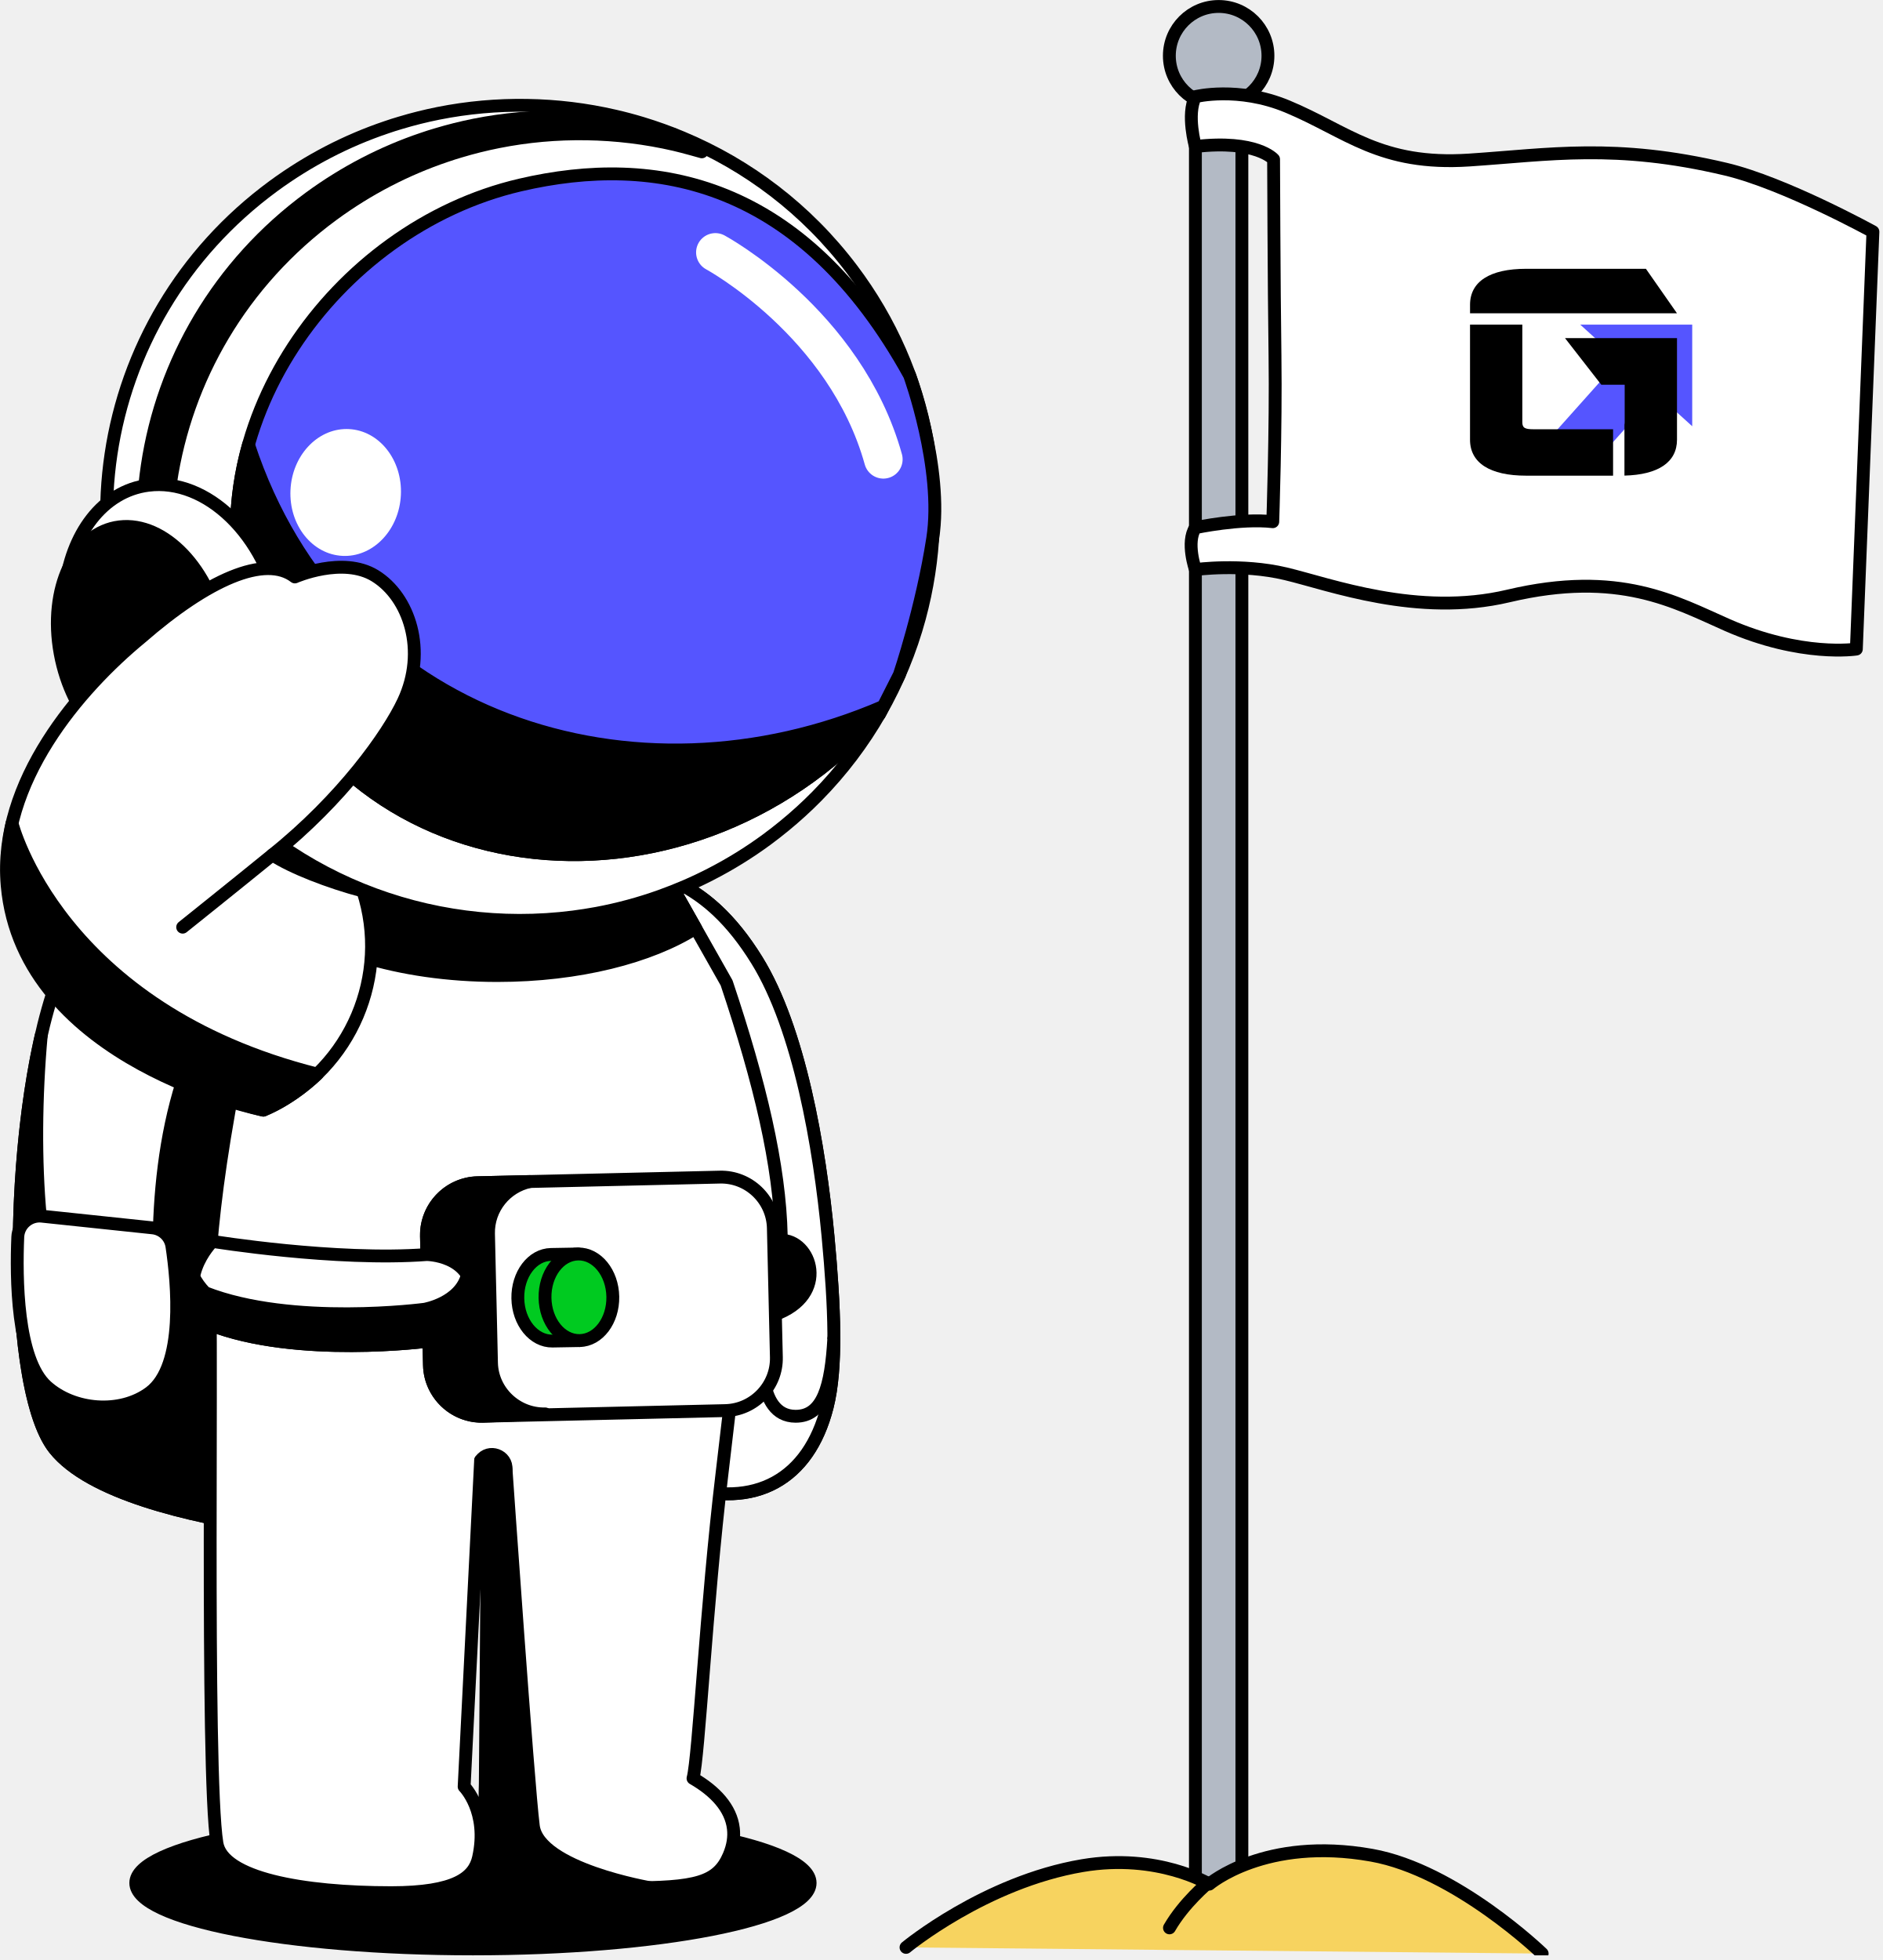
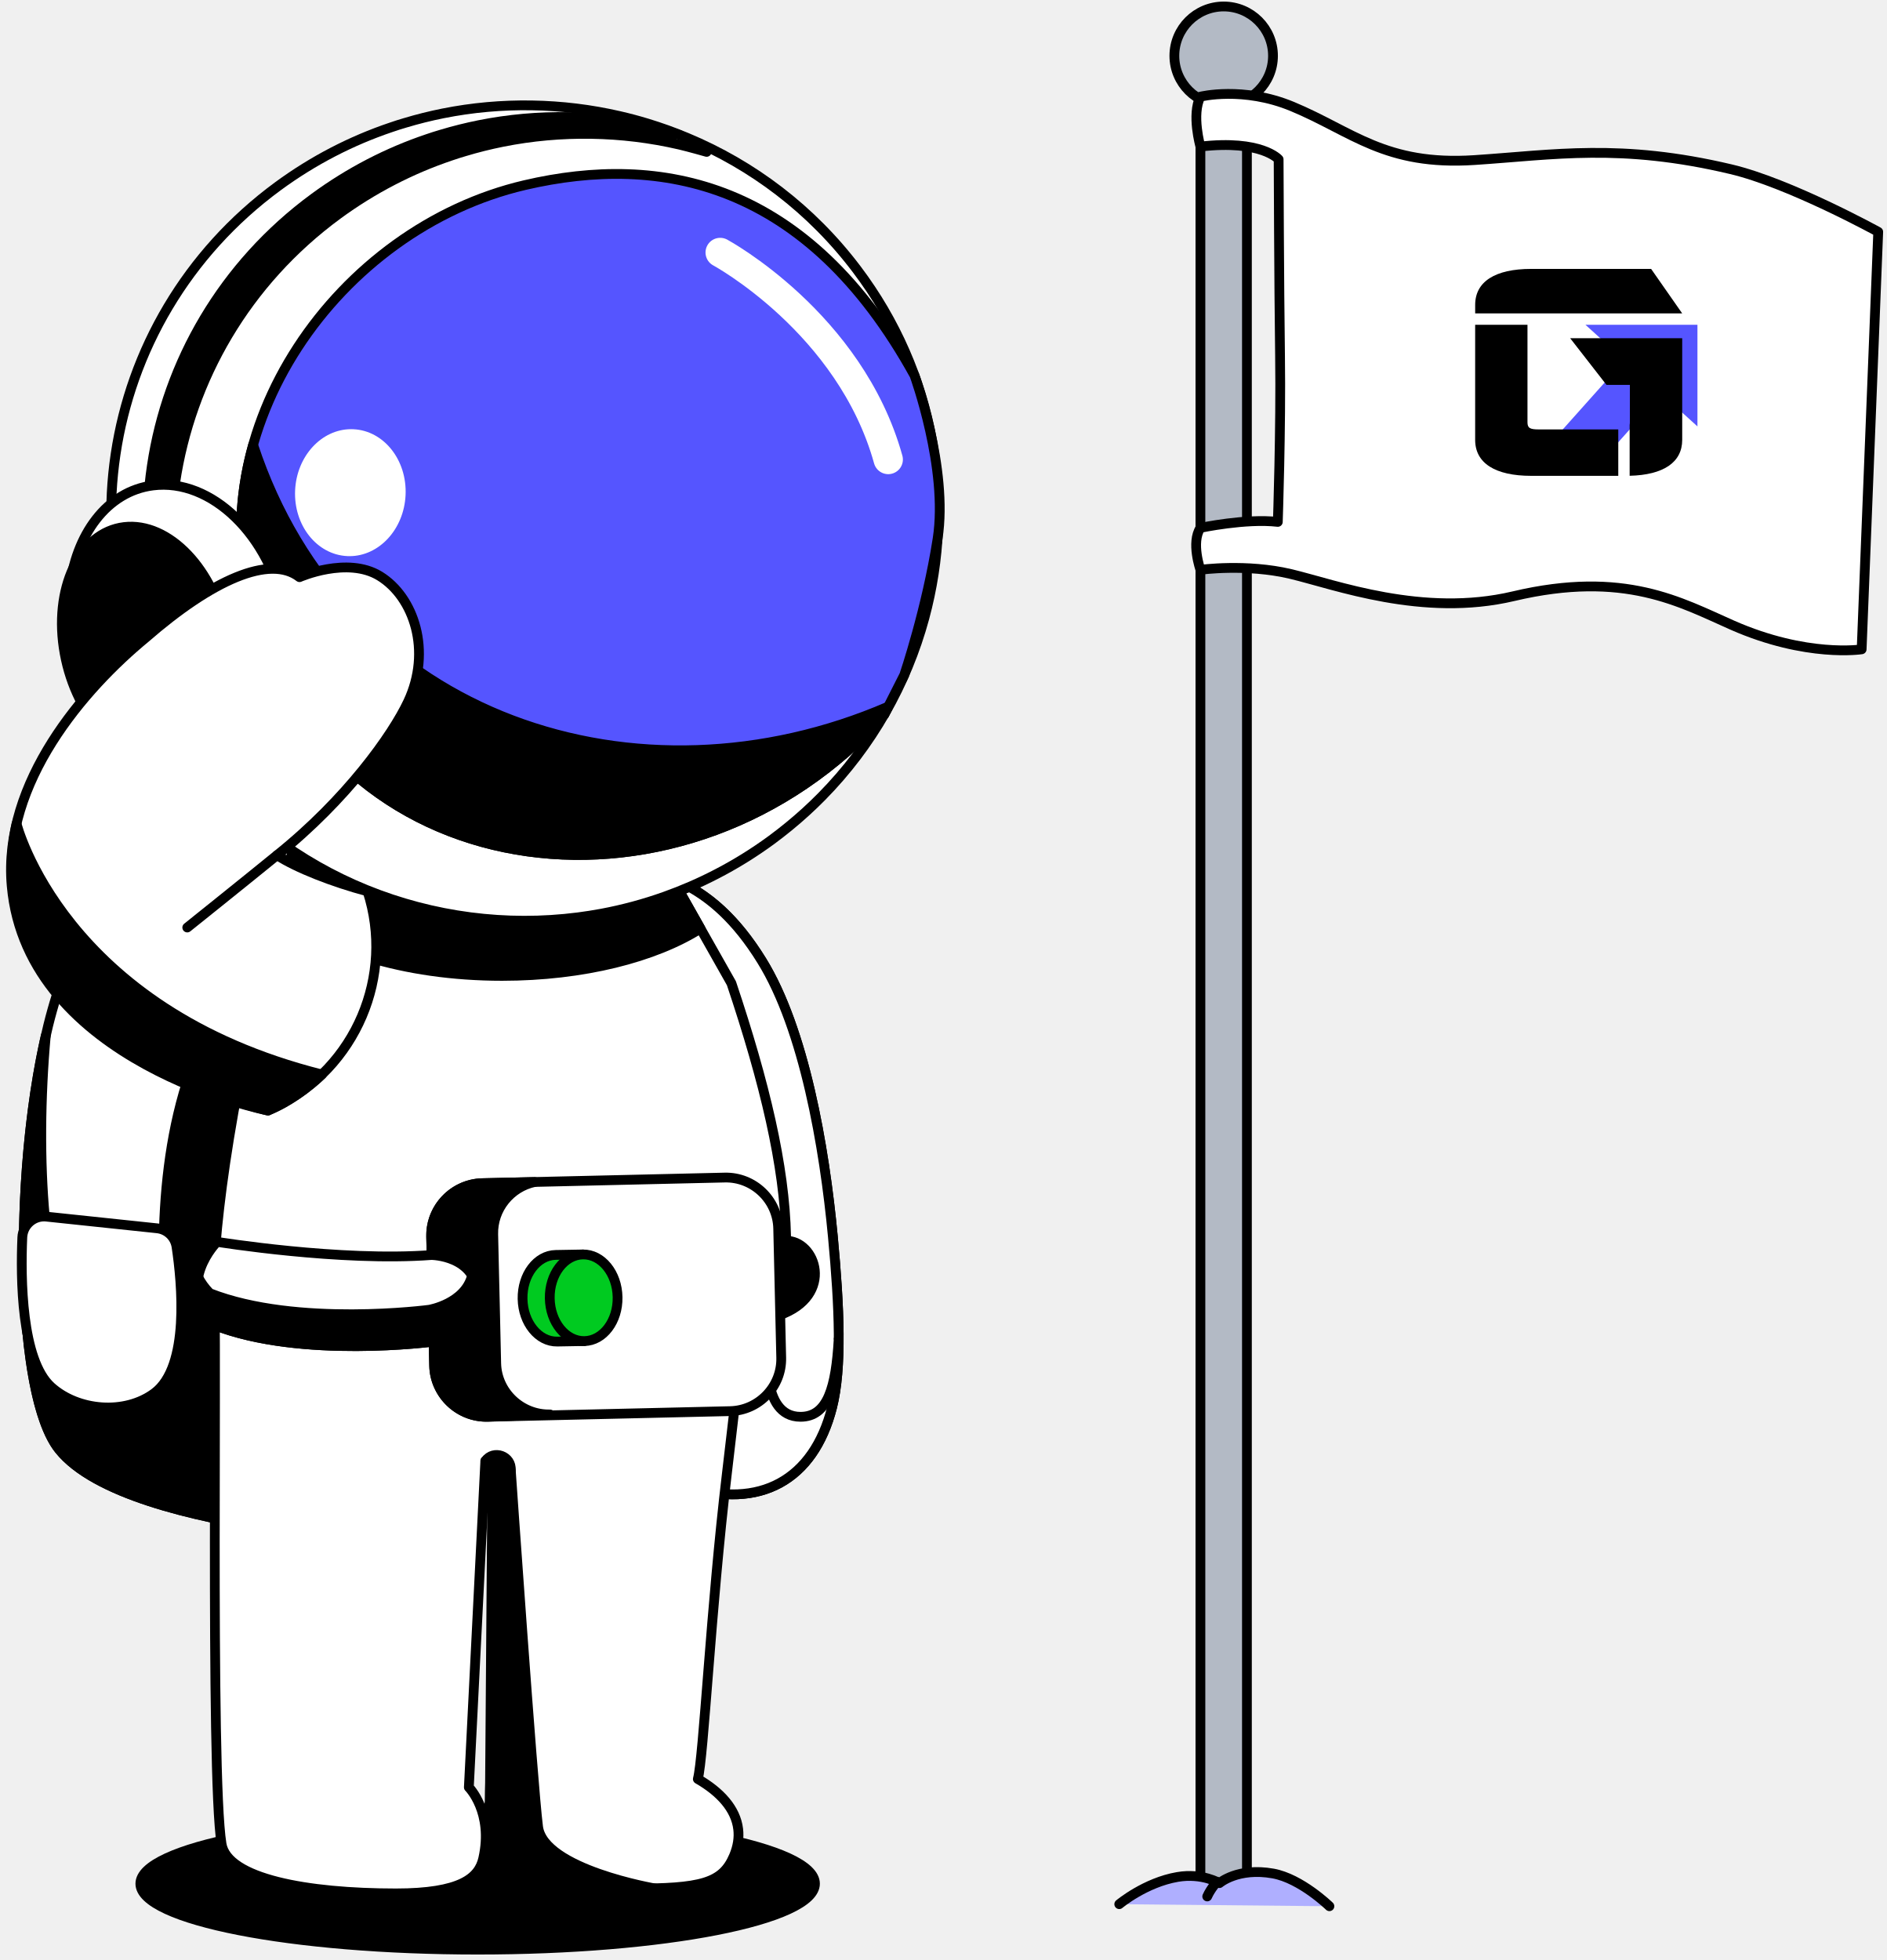
- <svg xmlns="http://www.w3.org/2000/svg" width="293" height="305" viewBox="0 0 293 305" fill="none">
-   <g clip-path="url(#clip0_839_10001)">
-     <path d="M73.602 303.273C44.622 303.273 21.131 298.679 21.131 293.014C21.131 287.348 44.624 282.755 73.602 282.755C102.58 282.755 126.076 287.348 126.076 293.014C126.076 298.679 102.582 303.273 73.602 303.273Z" fill="black" stroke="black" stroke-width="2" stroke-linecap="round" stroke-linejoin="round" />
-     <path d="M89.444 133.907C100.221 134.85 109.452 135.921 117.803 149.442C124.381 160.09 127.542 178.386 128.858 192.368C129.887 203.312 130.292 212.811 128.729 218.948C125.848 230.261 117.453 234.863 106.144 231.25C94.837 227.638 88.69 159.723 88.69 159.723L89.444 133.909" fill="white" />
-     <path d="M89.444 133.907C100.221 134.85 109.452 135.921 117.803 149.442C124.381 160.09 127.542 178.386 128.858 192.368C129.887 203.312 130.292 212.811 128.729 218.948C125.848 230.261 117.453 234.863 106.144 231.25C94.837 227.638 88.69 159.723 88.69 159.723L89.444 133.909" stroke="black" stroke-width="2" stroke-linecap="round" stroke-linejoin="round" />
-     <path d="M128.731 218.946C125.846 230.261 117.453 234.858 106.146 231.246C94.835 227.636 88.69 159.721 88.69 159.721L88.948 150.967L89.444 133.911C97.678 134.63 105.016 135.426 111.741 141.796C113.818 143.765 115.837 146.259 117.803 149.444C124.381 160.09 127.544 178.388 128.86 192.366C129.887 203.312 130.292 212.809 128.731 218.948" fill="white" />
-     <path d="M128.731 218.946C125.846 230.261 117.453 234.858 106.146 231.246C94.835 227.636 88.69 159.721 88.69 159.721L88.948 150.967L89.444 133.911C97.678 134.63 105.016 135.426 111.741 141.796C113.818 143.765 115.837 146.259 117.803 149.444C124.381 160.09 127.544 178.388 128.86 192.366C129.887 203.312 130.292 212.809 128.731 218.948" stroke="black" stroke-width="2" stroke-linecap="round" stroke-linejoin="round" />
-     <path d="M129.762 208.3C129.333 215.743 128.082 220.389 123.825 220.389C117.448 220.389 118.794 209.386 118.794 209.386" fill="white" />
-     <path d="M129.762 208.3C129.333 215.743 128.082 220.389 123.825 220.389C117.448 220.389 118.794 209.386 118.794 209.386" stroke="black" stroke-width="2" stroke-linecap="round" stroke-linejoin="round" />
-     <path d="M59.245 136.456L59.402 146.485L59.483 151.592L60.871 239.694C60.871 239.694 54.859 239.446 46.822 238.469C45.251 238.278 43.601 238.06 41.904 237.808C29.26 235.949 13.984 232.332 8.492 225.47C0.284 215.205 1.511 167.422 10.398 148.949C14.468 140.481 32.886 137.729 45.904 136.85C47.358 136.75 48.748 136.675 50.04 136.619C55.487 136.377 59.245 136.456 59.245 136.456Z" fill="white" stroke="black" stroke-width="2" stroke-linecap="round" stroke-linejoin="round" />
-     <path d="M59.402 146.485L59.483 151.592L60.585 221.545L60.871 239.694C60.871 239.694 60.746 239.688 60.506 239.676C60.44 239.67 60.357 239.668 60.273 239.664C60.206 239.66 60.127 239.656 60.053 239.652C59.995 239.652 59.936 239.646 59.878 239.644C59.855 239.64 59.827 239.644 59.805 239.64C59.698 239.633 59.577 239.627 59.45 239.617C59.424 239.617 59.398 239.617 59.366 239.613C59.263 239.607 59.154 239.601 59.038 239.593C58.88 239.585 58.717 239.573 58.546 239.561C58.425 239.551 58.294 239.545 58.163 239.537C58.028 239.527 57.893 239.519 57.754 239.509C57.579 239.498 57.394 239.482 57.204 239.472C56.821 239.442 56.416 239.414 55.989 239.38C55.61 239.355 55.216 239.321 54.8 239.285C54.323 239.245 53.823 239.204 53.304 239.154C51.388 238.981 49.196 238.757 46.824 238.467C46.363 238.413 45.893 238.35 45.42 238.292C45.092 238.251 44.751 238.205 44.413 238.159C43.595 238.05 42.752 237.933 41.906 237.806C29.258 235.947 13.986 232.33 8.5 225.466C1.739 217.016 1.372 183.124 6.421 161.101C4.678 180.401 6.137 201.211 11.234 207.579C13.752 210.728 24.711 200.332 24.745 194.125C24.834 178.12 28.101 157.632 43.254 145.902C43.647 145.598 52.22 146.99 59.402 146.481V146.485Z" fill="black" stroke="black" stroke-width="2" stroke-linecap="round" stroke-linejoin="round" />
-     <path d="M6.522 189.251L23.752 191.068C25.289 191.232 26.526 192.408 26.756 193.937C27.596 199.538 28.863 212.576 23.314 216.702C18.709 220.127 11.419 219.488 7.249 215.737C2.585 211.54 2.5 198.789 2.768 192.485C2.851 190.524 4.569 189.044 6.52 189.249L6.522 189.251Z" fill="white" stroke="black" stroke-width="2" stroke-linecap="round" stroke-linejoin="round" />
-     <path d="M97.426 214.345C86.351 219.515 31.927 228.023 33.271 218.944C34.168 212.888 26.179 201.626 45.664 129.239L104.371 137.545L113.079 152.952C123.446 183.862 125.467 204.902 112.853 219.418L97.426 214.345Z" fill="white" stroke="black" stroke-width="2" stroke-linecap="round" stroke-linejoin="round" />
-     <path d="M108.263 144.436C101.22 148.91 90.02 151.804 77.406 151.804C62.023 151.804 48.746 147.504 42.539 141.283C43.325 138.136 44.167 134.868 45.063 131.475C46.367 130.822 47.803 130.216 49.29 129.754L104.369 137.549L108.263 144.438V144.436Z" fill="black" stroke="black" stroke-width="2" stroke-linecap="round" stroke-linejoin="round" />
-     <path d="M121.46 193.011C126.202 192.823 129.269 201.513 120.483 204.61L121.46 193.011Z" fill="black" />
-     <path d="M121.46 193.011C126.202 192.823 129.269 201.513 120.483 204.61" stroke="black" stroke-width="2" stroke-linecap="round" stroke-linejoin="round" />
-     <path d="M143.098 96.129C140.322 106.373 134.94 115.984 127.109 123.92C125.511 125.538 123.819 127.083 122.024 128.55C121.154 129.265 120.251 129.962 119.328 130.647C116.536 132.696 113.633 134.487 110.641 136.024C108.066 137.356 105.423 138.496 102.741 139.453C99.503 140.612 96.201 141.496 92.869 142.121C91.654 142.344 90.435 142.536 89.216 142.693C66.877 145.554 43.685 136.764 29.296 117.698C8.095 89.621 14.037 49.889 42.553 28.956C48.047 24.928 53.983 21.88 60.132 19.807C60.849 19.557 61.574 19.327 62.305 19.114C64.254 18.527 66.22 18.038 68.198 17.641C72.774 16.726 77.416 16.317 82.028 16.394C86.639 16.466 91.235 17.026 95.716 18.062C97.14 18.39 98.554 18.765 99.959 19.192C102.062 19.833 104.133 20.572 106.172 21.429C116.332 25.666 125.517 32.546 132.579 41.902C144.776 58.054 147.988 78.061 143.096 96.129" fill="white" />
-     <path d="M143.098 96.129C140.322 106.373 134.94 115.984 127.109 123.92C125.511 125.538 123.819 127.083 122.024 128.55C121.154 129.265 120.251 129.962 119.328 130.647C116.536 132.696 113.633 134.487 110.641 136.024C108.066 137.356 105.423 138.496 102.741 139.453C99.503 140.612 96.201 141.496 92.869 142.121C91.654 142.344 90.435 142.536 89.216 142.693C66.877 145.554 43.685 136.764 29.296 117.698C8.095 89.621 14.037 49.889 42.553 28.956C48.047 24.928 53.983 21.88 60.132 19.807C60.849 19.557 61.574 19.327 62.305 19.114C64.254 18.527 66.22 18.038 68.198 17.641C72.774 16.726 77.416 16.317 82.028 16.394C86.639 16.466 91.235 17.026 95.716 18.062C97.14 18.39 98.554 18.765 99.959 19.192C102.062 19.833 104.133 20.572 106.172 21.429C116.332 25.666 125.517 32.546 132.579 41.902C144.776 58.054 147.988 78.061 143.096 96.129" stroke="black" stroke-width="2" stroke-linecap="round" stroke-linejoin="round" />
-     <path d="M34.937 119.516C13.736 91.434 19.676 51.702 48.192 30.771C53.686 26.744 59.622 23.695 65.771 21.622C66.488 21.372 67.213 21.143 67.945 20.929C69.893 20.343 71.859 19.853 73.838 19.456C78.413 18.542 83.055 18.133 87.667 18.209C92.278 18.282 96.874 18.842 101.355 19.877C102.779 20.206 103.596 20.573 105 21" fill="black" />
-     <path d="M34.937 119.516C13.736 91.434 19.676 51.702 48.192 30.771C53.686 26.744 59.622 23.695 65.771 21.622C66.488 21.372 67.213 21.143 67.945 20.929C69.893 20.343 71.859 19.853 73.838 19.456C78.413 18.542 83.055 18.133 87.667 18.209C92.278 18.282 96.874 18.842 101.355 19.877C102.779 20.206 103.596 20.573 105 21" stroke="black" stroke-width="2" stroke-linecap="round" stroke-linejoin="round" />
-     <path d="M38.564 122.135C17.363 94.054 23.302 54.321 51.819 33.39C57.313 29.363 63.248 26.314 69.397 24.241C70.114 23.991 70.84 23.762 71.571 23.548C73.519 22.962 75.486 22.472 77.464 22.076C82.04 21.161 86.681 20.752 91.293 20.828C95.905 20.901 100.501 21.461 104.981 22.497C106.406 22.825 109.224 23.627 109.224 23.627" fill="white" />
-     <path d="M38.564 122.135C17.363 94.054 23.302 54.321 51.819 33.39C57.313 29.363 63.248 26.314 69.397 24.241C70.114 23.991 70.84 23.762 71.571 23.548C73.519 22.962 75.486 22.472 77.464 22.076C82.04 21.161 86.681 20.752 91.293 20.828C95.905 20.901 100.501 21.461 104.981 22.497C106.406 22.825 109.224 23.627 109.224 23.627" stroke="black" stroke-width="2" stroke-linecap="round" stroke-linejoin="round" />
-     <path d="M136.838 111.171C106.327 145.125 52.079 138.992 38.84 96.056C29.832 66.844 51.909 35.562 80.944 28.792C102.074 23.866 124.877 28.164 141.555 58.385C141.555 58.385 146.839 72.889 145.155 83.782C143.471 94.676 139.969 104.993 139.969 104.993L136.838 111.171Z" fill="#5555FF" />
-     <path d="M136.838 111.171C106.327 145.125 52.079 138.992 38.84 96.056C29.832 66.844 51.909 35.562 80.944 28.792C102.074 23.866 124.877 28.164 141.555 58.385C141.555 58.385 146.839 72.889 145.155 83.782C143.471 94.676 139.969 104.993 139.969 104.993L136.838 111.171" stroke="black" stroke-width="2" stroke-linecap="round" stroke-linejoin="round" />
-     <path d="M38.84 96.056C52.079 138.99 106.327 145.123 136.836 111.173L137.471 109.92C98.863 126.606 52.877 112.372 38.671 69.206C36.239 77.829 36.062 87.04 38.84 96.056Z" fill="black" />
-     <path d="M38.84 96.056C52.079 138.99 106.327 145.123 136.836 111.173L137.471 109.92C98.863 126.606 52.877 112.372 38.671 69.206C36.239 77.829 36.062 87.04 38.84 96.056" stroke="black" stroke-width="2" stroke-linecap="round" stroke-linejoin="round" />
-     <path d="M10.432 99.942C12.634 112.26 21.858 121.294 31.039 120.122C40.22 118.947 45.877 108.011 43.677 95.693C43.665 95.615 43.647 95.534 43.631 95.457C41.358 83.26 32.185 74.349 23.071 75.516C15.979 76.422 10.988 83.156 10.1 91.849C9.84 94.41 9.935 97.142 10.434 99.942H10.432Z" fill="white" stroke="black" stroke-width="2" stroke-linecap="round" stroke-linejoin="round" />
-     <path d="M9.358 101.665C11.194 111.7 18.306 119.161 25.247 118.329C32.187 117.495 36.328 108.686 34.492 98.651C32.659 88.616 25.545 81.155 18.604 81.987C11.663 82.821 7.525 91.63 9.358 101.665Z" fill="black" stroke="black" stroke-width="2" stroke-linecap="round" stroke-linejoin="round" />
-     <path d="M53.668 86.51C53.553 86.51 53.441 86.506 53.326 86.502C48.581 86.288 44.947 81.697 45.206 76.247C45.46 70.93 49.331 66.76 53.926 66.76C54.039 66.76 54.154 66.764 54.269 66.768C59.013 66.981 62.648 71.573 62.388 77.023C62.134 82.34 58.264 86.51 53.668 86.51Z" fill="white" />
-     <path d="M40.988 172.753C40.988 172.753 3.536 165.339 1.116 137.785C-0.298 121.663 12.362 107.119 21.948 99.217C32.262 90.238 41.268 86.202 45.889 89.78C45.889 89.78 53.326 86.502 58.369 89.603C63.712 92.887 66.492 101.26 62.785 109.148C60.335 114.362 53.227 124.345 42.394 133.026C45.388 134.999 51.19 137.255 56.471 138.652C60.73 151.81 54.65 166.096 42.215 172.152L40.986 172.751L40.988 172.753Z" fill="white" stroke="black" stroke-width="2" stroke-linecap="round" stroke-linejoin="round" />
-     <path d="M28.428 144.279C28.428 144.279 36.801 137.58 42.394 133.026L28.428 144.279Z" fill="white" />
-     <path d="M28.428 144.279C28.428 144.279 36.801 137.58 42.394 133.026" stroke="black" stroke-width="2" stroke-linecap="round" stroke-linejoin="round" />
-     <path d="M193.271 293.771H186.036V15.036H193.271V293.771Z" fill="#B3BAC5" stroke="black" stroke-width="2" stroke-linecap="round" stroke-linejoin="round" />
-     <path d="M197.326 8.679C197.326 12.916 193.891 16.352 189.654 16.352C185.417 16.352 181.982 12.916 181.982 8.679C181.982 4.442 185.417 1.007 189.654 1.007C193.891 1.007 197.326 4.442 197.326 8.679Z" fill="#B3BAC5" stroke="black" stroke-width="2" stroke-linecap="round" stroke-linejoin="round" />
-     <path d="M186.036 15.036C186.036 15.036 192.666 13.38 200.338 16.571C209.677 20.456 214.754 25.817 228.669 24.9C241.058 24.084 251.363 22.251 268.563 26.325C277.734 28.496 291.476 36.064 291.476 36.064L288.896 101.004C288.896 101.004 280.371 102.346 268.811 97.261C260.778 93.727 252.042 88.648 234.73 92.744C220.602 96.084 206.999 90.933 200.095 89.289C193.188 87.645 186.038 88.632 186.038 88.632C186.038 88.632 184.533 84.385 186.038 82.11C186.038 82.11 193.103 80.607 198.076 81.183C198.076 81.183 198.579 66.665 198.422 55.369C198.269 44.397 198.203 24.785 198.203 24.785C198.203 24.785 195.553 21.697 186.036 22.799C186.036 22.799 184.611 17.83 186.036 15.036Z" fill="white" stroke="black" stroke-width="2" stroke-linecap="round" stroke-linejoin="round" />
-     <path d="M141 303.038C141 303.038 153.26 292.88 168.468 290.311C180.197 288.331 188.194 293.194 188.194 293.194C188.194 293.194 196.861 285.736 213.45 288.694C226.588 291.034 240 304 240 304" fill="#F7D35F" />
-     <path d="M141 303.038C141 303.038 153.26 292.88 168.468 290.311C180.197 288.331 188.194 293.194 188.194 293.194C188.194 293.194 196.861 285.736 213.45 288.694C226.588 291.034 240 304 240 304" stroke="black" stroke-width="2" stroke-linecap="round" stroke-linejoin="round" />
-     <path d="M115.254 204.609H95.75L82.08 204.37L80.265 203.767C80.269 203.945 80.273 204.134 80.273 204.337L32.687 203.505C32.806 208.651 32.711 223.677 32.711 239.672C32.707 259.728 32.854 281.308 33.761 286.832C34.651 292.27 47.05 294.525 60.873 294.525C70.955 294.525 73.785 292.135 74.47 289.083C76.088 281.872 72.232 278.024 72.232 278.024L74.795 227.253C74.795 227.253 74.795 227.253 74.799 227.249C76.082 225.448 78.923 226.481 78.752 228.687C76.878 252.775 74.033 285.454 76.396 289.998C77.956 292.997 83.073 293.729 97.382 293.767C108.39 293.797 111.664 292.947 113.465 288.706C114.088 287.231 114.287 285.839 114.132 284.54C113.761 281.35 111.291 278.709 107.852 276.733C108.751 273.374 109.875 250.12 112.353 229.387C112.948 224.412 115.254 204.607 115.254 204.607V204.609Z" fill="white" stroke="black" stroke-width="2" stroke-linecap="round" stroke-linejoin="round" />
-     <path d="M245.927 50.517H263.353V66.329L245.927 50.517Z" fill="#5555FF" />
-     <path d="M254.652 53.082L241.559 67.742L247.353 72.917L260.446 58.257L254.652 53.082Z" fill="#5555FF" />
-     <path d="M237.498 73.013C231.121 73.013 229.784 70.519 229.784 68.426V51.526H235.91V65.682C235.91 67.807 237.77 67.807 238.662 67.807H250.034V73.013H237.5H237.498Z" fill="black" />
-     <path d="M234.901 52.532V65.68C234.901 67.141 235.596 67.894 236.18 68.269C236.928 68.748 237.814 68.815 238.66 68.815H249.024V72.006H237.498C235.125 72.006 233.263 71.617 232.115 70.88C231.198 70.292 230.789 69.534 230.789 68.424V52.532H234.901ZM236.916 50.517H228.774V68.424C228.774 72.032 231.871 74.019 237.496 74.019H251.037V66.798H238.658C237.272 66.798 236.914 66.568 236.914 65.68V50.517H236.916Z" fill="black" />
-     <path d="M229.784 47.745V47.422C229.784 45.329 231.121 42.835 237.498 42.835H255.618L259.047 47.747H229.781L229.784 47.745Z" fill="black" />
-     <path d="M255.095 43.842L257.118 46.74H230.852C230.997 45.988 231.402 45.428 232.117 44.969C233.265 44.231 235.127 43.842 237.5 43.842H255.095ZM256.145 41.828H237.498C231.873 41.828 228.777 43.814 228.777 47.423V48.752H260.982L256.145 41.826V41.828Z" fill="black" />
-     <path d="M253.811 66.176C253.835 66.023 253.847 65.859 253.847 65.68V58.864H249.693L245.615 53.622H259.974V68.424C259.974 71.688 256.827 72.714 253.811 72.949V66.176Z" fill="black" />
-     <path d="M258.967 54.63V68.424C258.967 69.496 258.588 70.231 257.736 70.812C257.037 71.287 256.045 71.628 254.818 71.819V66.25C254.843 66.071 254.855 65.882 254.855 65.68V57.857H250.187L247.676 54.63H258.967ZM260.982 52.615H243.556L249.203 59.872H252.842V65.68C252.842 65.835 252.83 65.968 252.806 66.085V74.009C258.08 73.882 260.984 71.914 260.984 68.426V52.617L260.982 52.615Z" fill="black" />
-     <path d="M188 293C188 293 184.235 296.114 182 300L188 293Z" fill="#F7D35F" />
-     <path d="M188 293C188 293 184.235 296.114 182 300" stroke="black" stroke-width="2" stroke-linecap="round" stroke-linejoin="round" />
-     <path d="M112.885 219.508L75.147 220.385C70.681 220.489 66.937 216.919 66.832 212.447L66.367 192.366C66.276 188.451 69.002 185.097 72.685 184.253C73.207 184.13 73.749 184.063 74.305 184.049L112.039 183.173C116.512 183.068 120.255 186.638 120.354 191.109L120.726 207.015L120.825 211.191C120.93 215.664 117.354 219.401 112.887 219.506" fill="white" />
-     <path d="M112.885 219.508L75.147 220.385C70.681 220.489 66.937 216.919 66.832 212.447L66.367 192.366C66.276 188.451 69.002 185.097 72.685 184.253C73.207 184.13 73.749 184.063 74.305 184.049L112.039 183.173C116.512 183.068 120.255 186.638 120.354 191.109L120.726 207.015L120.825 211.191C120.93 215.664 117.354 219.401 112.887 219.506" stroke="black" stroke-width="2" stroke-linecap="round" stroke-linejoin="round" />
-     <path d="M75.145 220.387C71.871 220.459 68.99 218.567 67.644 215.781C67.151 214.772 66.863 213.645 66.838 212.449L66.627 203.528L66.558 200.582L66.442 195.412L66.371 192.366C66.268 187.893 69.838 184.154 74.305 184.049L82.461 183.864C78.719 184.66 75.935 188.04 76.024 191.991L76.161 197.953L76.278 202.84L76.489 212.084C76.596 216.547 80.388 220.123 84.852 220.022L75.149 220.385L75.145 220.387Z" fill="black" stroke="black" stroke-width="2" stroke-linecap="round" stroke-linejoin="round" />
-     <path d="M91.138 201.853C91.15 202.597 90.211 208.611 90.211 208.611C90.211 208.611 88.311 208.643 85.98 208.685C83.067 208.736 80.651 205.762 80.587 202.039C80.522 198.318 82.831 195.259 85.745 195.209C87.711 195.175 89.976 195.134 89.976 195.134C89.976 195.134 91.118 200.645 91.138 201.855" fill="#00CA20" />
-     <path d="M91.138 201.853C91.15 202.597 90.211 208.611 90.211 208.611C90.211 208.611 88.311 208.643 85.98 208.685C83.067 208.736 80.651 205.762 80.587 202.039C80.522 198.318 82.831 195.259 85.745 195.209C87.711 195.175 89.976 195.134 89.976 195.134C89.976 195.134 91.118 200.645 91.138 201.855" stroke="black" stroke-width="2" stroke-linecap="round" stroke-linejoin="round" />
-     <path d="M95.369 201.781C95.434 205.502 93.125 208.56 90.211 208.61C87.298 208.661 84.882 205.685 84.818 201.964C84.754 198.243 87.062 195.184 89.976 195.134C92.891 195.084 95.305 198.057 95.369 201.781Z" fill="#00CA20" />
-     <path d="M95.369 201.781C95.434 205.502 93.125 208.56 90.211 208.61C87.298 208.661 84.882 205.685 84.818 201.964C84.754 198.243 87.062 195.184 89.976 195.134C92.891 195.084 95.305 198.057 95.369 201.781" stroke="black" stroke-width="2" stroke-linecap="round" stroke-linejoin="round" />
-     <path d="M66.434 195.223C66.434 195.223 73.286 195.283 73.592 201.384C73.898 207.484 66.75 208.687 66.75 208.687C66.75 208.687 46.127 211.427 32.606 206.11C26.442 199.742 33.066 193.172 33.066 193.172C33.066 193.172 52.26 196.293 66.436 195.221L66.434 195.223Z" fill="white" stroke="black" stroke-width="2" stroke-linecap="round" stroke-linejoin="round" />
-     <path d="M66.748 208.689C66.748 208.689 46.127 211.427 32.606 206.11C30.088 203.509 29.701 200.874 30.126 198.668C30.535 199.492 31.123 200.328 31.927 201.16C45.452 206.475 66.073 203.737 66.073 203.737C66.073 203.737 71.624 202.8 72.736 198.41C73.211 199.192 73.531 200.169 73.592 201.384C73.9 207.484 66.748 208.689 66.748 208.689Z" fill="black" stroke="black" stroke-width="2" stroke-linecap="round" stroke-linejoin="round" />
-     <path d="M111.33 39.275C111.33 39.275 131.554 50.197 137.471 71.476" stroke="white" stroke-width="6" stroke-linecap="round" stroke-linejoin="round" />
-     <path d="M1.87 128.128C1.87 128.128 9.04 157.001 49.377 167.142C49.377 167.142 45.507 170.957 40.988 172.755C40.988 172.755 -5.391 162.429 1.872 128.13L1.87 128.128Z" fill="black" stroke="black" stroke-width="2" stroke-linecap="round" stroke-linejoin="round" />
-     <path d="M75.891 229.161L75.504 280.246C75.504 280.246 72.169 294.855 85.864 293.437L101.264 293.771C101.264 293.771 83.857 290.826 83.003 284.169C82.148 277.512 78.756 228.689 78.756 228.689C78.756 228.689 77.883 224.779 74.803 227.251C74.803 227.251 76.253 227.267 75.893 229.159L75.891 229.161Z" fill="black" stroke="black" stroke-width="2" stroke-linecap="round" stroke-linejoin="round" />
+ <svg xmlns="http://www.w3.org/2000/svg" width="386" height="401" viewBox="0 0 386 401" fill="none">
+   <g clip-path="url(#clip0_967_7254)">
+     <path d="M97.729 398.879C59.613 398.879 28.716 392.837 28.716 385.386C28.716 377.935 59.616 371.893 97.729 371.893C135.842 371.893 166.745 377.935 166.745 385.386C166.745 392.837 135.844 398.879 97.729 398.879Z" fill="black" stroke="black" stroke-width="2" stroke-linecap="round" stroke-linejoin="round" />
+     <path d="M118.565 176.121C132.739 177.361 144.88 178.771 155.864 196.554C164.516 210.558 168.674 234.622 170.404 253.012C171.758 267.406 172.291 279.9 170.234 287.972C166.445 302.851 155.403 308.903 140.529 304.152C125.658 299.401 117.574 210.076 117.574 210.076L118.565 176.123" fill="white" />
+     <path d="M118.565 176.121C132.739 177.361 144.88 178.771 155.864 196.554C164.516 210.558 168.674 234.622 170.404 253.012C171.758 267.406 172.291 279.9 170.234 287.972C166.445 302.851 155.403 308.903 140.529 304.152C125.658 299.401 117.574 210.076 117.574 210.076L118.565 176.123" stroke="black" stroke-width="2" stroke-linecap="round" stroke-linejoin="round" />
+     <path d="M170.237 287.969C166.442 302.851 155.403 308.898 140.532 304.146C125.656 299.398 117.574 210.073 117.574 210.073L117.913 198.56L118.565 176.126C129.395 177.072 139.045 178.119 147.891 186.498C150.623 189.087 153.278 192.367 155.864 196.557C164.516 210.558 168.676 234.624 170.407 253.009C171.758 267.406 172.291 279.897 170.237 287.972" fill="white" />
+     <path d="M170.237 287.969C166.442 302.851 155.403 308.898 140.532 304.146C125.656 299.398 117.574 210.073 117.574 210.073L117.913 198.56L118.565 176.126C129.395 177.072 139.045 178.119 147.891 186.498C150.623 189.087 153.278 192.367 155.864 196.557C164.516 210.558 168.676 234.624 170.407 253.009C171.758 267.406 172.291 279.897 170.237 287.972" stroke="black" stroke-width="2" stroke-linecap="round" stroke-linejoin="round" />
+     <path d="M171.594 273.967C171.029 283.756 169.384 289.866 163.785 289.866C155.398 289.866 157.168 275.395 157.168 275.395" fill="white" />
+     <path d="M171.594 273.967C171.029 283.756 169.384 289.866 163.785 289.866C155.398 289.866 157.168 275.395 157.168 275.395" stroke="black" stroke-width="2" stroke-linecap="round" stroke-linejoin="round" />
+     <path d="M78.846 179.473L79.052 192.664L79.158 199.381L80.984 315.257C80.984 315.257 73.077 314.931 62.507 313.646C60.44 313.394 58.27 313.108 56.038 312.777C39.408 310.331 19.317 305.575 12.093 296.549C1.297 283.048 2.911 220.201 14.6 195.905C19.953 184.767 44.178 181.148 61.298 179.992C63.212 179.86 65.04 179.762 66.739 179.687C73.904 179.369 78.846 179.473 78.846 179.473Z" fill="white" stroke="black" stroke-width="2" stroke-linecap="round" stroke-linejoin="round" />
+     <path d="M79.053 192.664L79.159 199.381L80.608 291.387L80.984 315.257C80.984 315.257 80.82 315.249 80.505 315.233C80.417 315.226 80.309 315.223 80.197 315.218C80.11 315.212 80.007 315.207 79.909 315.202C79.832 315.202 79.755 315.194 79.678 315.191C79.649 315.186 79.612 315.191 79.582 315.186C79.442 315.178 79.283 315.17 79.116 315.157C79.082 315.157 79.047 315.157 79.005 315.151C78.87 315.143 78.727 315.135 78.573 315.125C78.366 315.114 78.152 315.098 77.926 315.082C77.767 315.069 77.595 315.061 77.423 315.051C77.245 315.037 77.068 315.027 76.885 315.014C76.654 315 76.411 314.979 76.162 314.966C75.658 314.926 75.126 314.889 74.564 314.844C74.066 314.812 73.546 314.767 73 314.719C72.372 314.666 71.715 314.613 71.031 314.547C68.511 314.319 65.628 314.025 62.509 313.644C61.903 313.572 61.285 313.49 60.663 313.413C60.231 313.36 59.783 313.299 59.338 313.238C58.262 313.095 57.154 312.941 56.041 312.774C39.405 310.329 19.319 305.572 12.104 296.544C3.211 285.43 2.728 240.854 9.369 211.889C7.077 237.272 8.995 264.642 15.7 273.018C19.012 277.16 33.425 263.487 33.469 255.323C33.586 234.272 37.884 207.326 57.814 191.898C58.331 191.498 69.606 193.329 79.053 192.659V192.664Z" fill="black" stroke="black" stroke-width="2" stroke-linecap="round" stroke-linejoin="round" />
+     <path d="M9.501 248.913L32.163 251.303C34.185 251.517 35.812 253.065 36.114 255.076C37.219 262.443 38.886 279.59 31.588 285.017C25.53 289.522 15.943 288.682 10.458 283.748C4.324 278.228 4.212 261.457 4.565 253.166C4.673 250.587 6.934 248.64 9.499 248.91L9.501 248.913Z" fill="white" stroke="black" stroke-width="2" stroke-linecap="round" stroke-linejoin="round" />
+     <path d="M129.063 281.917C114.497 288.716 42.916 299.907 44.684 287.966C45.863 280.001 35.356 265.188 60.983 169.981L138.198 180.906L149.65 201.17C163.287 241.824 165.944 269.497 149.354 288.589L129.063 281.917Z" fill="white" stroke="black" stroke-width="2" stroke-linecap="round" stroke-linejoin="round" />
+     <path d="M143.317 189.969C134.053 195.854 119.323 199.659 102.732 199.659C82.5 199.659 65.037 194.005 56.873 185.822C57.907 181.683 59.014 177.385 60.194 172.922C61.908 172.064 63.797 171.266 65.753 170.659L138.195 180.912L143.317 189.972V189.969Z" fill="black" stroke="black" stroke-width="2" stroke-linecap="round" stroke-linejoin="round" />
+     <path d="M160.674 253.857C166.912 253.611 170.945 265.04 159.389 269.113L160.674 253.857Z" fill="black" />
+     <path d="M160.674 253.857C166.912 253.611 170.945 265.04 159.389 269.113" stroke="black" stroke-width="2" stroke-linecap="round" stroke-linejoin="round" />
+     <path d="M189.133 126.433C185.482 139.908 178.404 152.548 168.104 162.985C166.003 165.113 163.777 167.146 161.416 169.075C160.271 170.015 159.084 170.932 157.87 171.833C154.197 174.528 150.379 176.884 146.444 178.906C143.057 180.657 139.581 182.157 136.054 183.416C131.795 184.939 127.452 186.103 123.069 186.924C121.472 187.218 119.868 187.47 118.265 187.677C88.883 191.44 58.381 179.878 39.456 154.803C11.571 117.874 19.385 65.616 56.892 38.084C64.118 32.787 71.924 28.777 80.012 26.051C80.955 25.722 81.909 25.42 82.871 25.139C85.433 24.368 88.02 23.724 90.622 23.202C96.64 21.999 102.745 21.461 108.811 21.562C114.876 21.657 120.92 22.394 126.814 23.756C128.687 24.188 130.547 24.681 132.394 25.243C135.161 26.085 137.885 27.058 140.567 28.184C153.93 33.757 166.011 42.806 175.298 55.112C191.341 76.356 195.565 102.669 189.131 126.433" fill="white" />
+     <path d="M189.133 126.433C185.482 139.908 178.404 152.548 168.104 162.985C166.003 165.113 163.777 167.146 161.416 169.075C160.271 170.015 159.084 170.932 157.87 171.833C154.197 174.528 150.379 176.884 146.444 178.906C143.057 180.657 139.581 182.157 136.054 183.416C131.795 184.939 127.452 186.103 123.069 186.924C121.472 187.218 119.868 187.47 118.265 187.677C88.883 191.44 58.381 179.878 39.456 154.803C11.571 117.874 19.385 65.616 56.892 38.084C64.118 32.787 71.924 28.777 80.012 26.051C80.955 25.722 81.909 25.42 82.871 25.139C85.433 24.368 88.02 23.724 90.622 23.202C96.64 21.999 102.745 21.461 108.811 21.562C114.876 21.657 120.92 22.394 126.814 23.756C128.687 24.188 130.547 24.681 132.394 25.243C135.161 26.085 137.885 27.058 140.567 28.184C153.93 33.757 166.011 42.806 175.298 55.112C191.341 76.356 195.565 102.669 189.131 126.433" stroke="black" stroke-width="2" stroke-linecap="round" stroke-linejoin="round" />
+     <path d="M46.875 157.193C18.991 120.259 26.802 68.001 64.309 40.471C71.535 35.174 79.341 31.165 87.429 28.438C88.372 28.11 89.326 27.808 90.288 27.527C92.85 26.756 95.437 26.112 98.039 25.59C104.057 24.387 110.162 23.849 116.228 23.95C122.293 24.045 128.337 24.782 134.231 26.144C136.104 26.576 137.178 27.058 139.025 27.62" fill="black" />
+     <path d="M46.875 157.193C18.991 120.259 26.802 68.001 64.309 40.471C71.535 35.174 79.341 31.165 87.429 28.438C88.372 28.11 89.326 27.808 90.288 27.527C92.85 26.756 95.437 26.112 98.039 25.59C104.057 24.387 110.162 23.849 116.228 23.95C122.293 24.045 128.337 24.782 134.231 26.144C136.104 26.576 137.178 27.058 139.025 27.62" stroke="black" stroke-width="2" stroke-linecap="round" stroke-linejoin="round" />
+     <path d="M51.645 160.638C23.76 123.704 31.572 71.446 69.078 43.916C76.305 38.619 84.111 34.61 92.198 31.883C93.142 31.555 94.096 31.253 95.058 30.972C97.62 30.201 100.206 29.557 102.809 29.035C108.826 27.832 114.932 27.294 120.997 27.394C127.063 27.49 133.107 28.226 139 29.588C140.874 30.02 144.581 31.075 144.581 31.075" fill="white" />
+     <path d="M51.645 160.638C23.76 123.704 31.572 71.446 69.078 43.916C76.305 38.619 84.111 34.61 92.198 31.883C93.142 31.555 94.096 31.253 95.058 30.972C97.62 30.201 100.206 29.557 102.809 29.035C108.826 27.832 114.932 27.294 120.997 27.394C127.063 27.49 133.107 28.226 139 29.588C140.874 30.02 144.581 31.075 144.581 31.075" stroke="black" stroke-width="2" stroke-linecap="round" stroke-linejoin="round" />
+     <path d="M180.9 146.217C140.771 190.875 69.42 182.809 52.008 126.338C40.16 87.917 69.198 46.773 107.385 37.869C135.177 31.39 165.168 37.042 187.104 76.79C187.104 76.79 194.054 95.867 191.839 110.195C189.624 124.523 185.018 138.093 185.018 138.093L180.9 146.217Z" fill="#5555FF" />
+     <path d="M180.9 146.217C140.771 190.875 69.42 182.809 52.008 126.338C40.16 87.917 69.198 46.773 107.385 37.869C135.177 31.39 165.168 37.042 187.104 76.79C187.104 76.79 194.054 95.867 191.839 110.195C189.624 124.523 185.018 138.093 185.018 138.093L180.9 146.217" stroke="black" stroke-width="2" stroke-linecap="round" stroke-linejoin="round" />
+     <path d="M52.008 126.338C69.42 182.806 140.771 190.873 180.897 146.22L181.732 144.571C130.953 166.518 70.469 147.796 51.785 91.023C48.587 102.364 48.354 114.48 52.008 126.338Z" fill="black" />
+     <path d="M52.008 126.338C69.42 182.806 140.77 190.873 180.897 146.22L181.732 144.571C130.953 166.518 70.469 147.796 51.785 91.023C48.587 102.364 48.354 114.48 52.008 126.338" stroke="black" stroke-width="2" stroke-linecap="round" stroke-linejoin="round" />
+     <path d="M14.645 131.449C17.541 147.651 29.672 159.533 41.748 157.99C53.823 156.445 61.264 142.062 58.37 125.861C58.354 125.757 58.331 125.651 58.309 125.551C55.32 109.508 43.255 97.788 31.267 99.322C21.94 100.515 15.376 109.371 14.208 120.805C13.866 124.173 13.99 127.766 14.648 131.449H14.645Z" fill="white" stroke="black" stroke-width="2" stroke-linecap="round" stroke-linejoin="round" />
+     <path d="M13.232 133.715C15.646 146.914 25 156.726 34.129 155.632C43.258 154.535 48.704 142.95 46.29 129.751C43.878 116.552 34.522 106.739 25.393 107.834C16.264 108.931 10.821 120.516 13.232 133.715Z" fill="black" stroke="black" stroke-width="2" stroke-linecap="round" stroke-linejoin="round" />
+     <path d="M71.511 113.783C71.36 113.783 71.212 113.777 71.061 113.772C64.82 113.491 60.04 107.452 60.382 100.284C60.715 93.291 65.806 87.806 71.85 87.806C71.999 87.806 72.15 87.811 72.301 87.817C78.541 88.097 83.321 94.136 82.98 101.304C82.646 108.297 77.555 113.783 71.511 113.783Z" fill="white" />
+     <path d="M54.833 227.213C54.833 227.213 5.574 217.461 2.392 181.222C0.532 160.017 17.183 140.888 29.791 130.495C43.356 118.685 55.201 113.377 61.28 118.083C61.28 118.083 71.061 113.772 77.693 117.85C84.721 122.169 88.377 133.182 83.502 143.557C80.279 150.414 70.931 163.544 56.682 174.963C60.62 177.557 68.252 180.525 75.197 182.361C80.799 199.667 72.802 218.458 56.447 226.423L54.83 227.21L54.833 227.213Z" fill="white" stroke="black" stroke-width="2" stroke-linecap="round" stroke-linejoin="round" />
+     <path d="M38.313 189.762C38.313 189.762 49.326 180.951 56.682 174.963L38.313 189.762Z" fill="white" />
+     <path d="M38.313 189.762C38.313 189.762 49.326 180.951 56.682 174.963" stroke="black" stroke-width="2" stroke-linecap="round" stroke-linejoin="round" />
+     <path d="M255.123 386.382H245.607V19.776H255.123V386.382Z" fill="#B3BAC5" stroke="black" stroke-width="2" stroke-linecap="round" stroke-linejoin="round" />
+     <path d="M260.457 11.416C260.457 16.988 255.939 21.506 250.366 21.506C244.794 21.506 240.276 16.988 240.276 11.416C240.276 5.843 244.794 1.325 250.366 1.325C255.939 1.325 260.457 5.843 260.457 11.416Z" fill="#B3BAC5" stroke="black" stroke-width="2" stroke-linecap="round" stroke-linejoin="round" />
+     <path d="M245.607 19.776C245.607 19.776 254.328 17.598 264.419 21.795C276.701 26.904 283.378 33.955 301.681 32.75C317.975 31.677 331.529 29.265 354.151 34.623C366.213 37.48 384.288 47.433 384.288 47.433L380.894 132.846C380.894 132.846 369.682 134.611 354.477 127.922C343.912 123.274 332.422 116.594 309.652 121.981C291.071 126.375 273.179 119.599 264.098 117.437C255.014 115.275 245.61 116.573 245.61 116.573C245.61 116.573 243.63 110.987 245.61 107.995C245.61 107.995 254.903 106.019 261.443 106.776C261.443 106.776 262.105 87.681 261.899 72.824C261.697 58.392 261.61 32.599 261.61 32.599C261.61 32.599 258.125 28.536 245.607 29.986C245.607 29.986 243.734 23.451 245.607 19.776Z" fill="white" stroke="black" stroke-width="2" stroke-linecap="round" stroke-linejoin="round" />
+     <path d="M229 389.579C229 389.579 234.325 385.135 240.931 384.011C246.025 383.145 249.498 385.272 249.498 385.272C249.498 385.272 253.263 382.009 260.468 383.304C266.174 384.327 272 390 272 390" fill="#AFAFFF" />
+     <path d="M229 389.579C229 389.579 234.325 385.135 240.931 384.011C246.025 383.145 249.498 385.272 249.498 385.272C249.498 385.272 253.263 382.009 260.468 383.304C266.174 384.327 272 390 272 390" stroke="black" stroke-width="2" stroke-linecap="round" stroke-linejoin="round" />
+     <path d="M152.512 269.112H126.859L108.879 268.797L106.492 268.005C106.497 268.238 106.502 268.487 106.502 268.755L43.915 267.66C44.072 274.428 43.947 294.191 43.947 315.228C43.942 341.607 44.135 369.99 45.328 377.256C46.499 384.408 62.806 387.373 80.987 387.373C94.247 387.373 97.97 384.23 98.871 380.216C100.999 370.732 95.927 365.671 95.927 365.671L99.297 298.894C99.297 298.894 99.297 298.894 99.303 298.889C100.991 296.52 104.727 297.879 104.502 300.781C102.037 332.463 98.296 375.443 101.404 381.419C103.455 385.365 110.186 386.326 129.005 386.377C143.484 386.417 147.79 385.298 150.159 379.72C150.978 377.781 151.24 375.95 151.036 374.24C150.549 370.046 147.3 366.572 142.777 363.972C143.958 359.555 145.437 328.97 148.696 301.7C149.478 295.158 152.512 269.11 152.512 269.11V269.112Z" fill="white" stroke="black" stroke-width="2" stroke-linecap="round" stroke-linejoin="round" />
+     <path d="M324.38 66.443H347.299V87.239L324.38 66.443Z" fill="#5555FF" />
+     <path d="M335.855 69.816L318.634 89.097L326.255 95.904L343.476 76.623L335.855 69.816Z" fill="#5555FF" />
+     <path d="M313.293 96.031C304.906 96.031 303.146 92.751 303.146 89.997V67.77H311.205V86.388C311.205 89.184 313.651 89.184 314.824 89.184H329.78V96.031H313.295H313.293Z" fill="black" />
+     <path d="M309.877 69.093V86.386C309.877 88.307 310.791 89.298 311.56 89.791C312.543 90.421 313.709 90.509 314.822 90.509H328.453V94.706H313.293C310.171 94.706 307.723 94.195 306.212 93.225C305.007 92.451 304.469 91.455 304.469 89.995V69.093H309.877ZM312.527 66.443H301.819V89.995C301.819 94.741 305.892 97.353 313.29 97.353H331.1V87.856H314.819C312.996 87.856 312.524 87.554 312.524 86.386V66.443H312.527Z" fill="black" />
+     <path d="M303.147 62.797V62.373C303.147 59.619 304.906 56.339 313.293 56.339H337.126L341.636 62.799H303.144L303.147 62.797Z" fill="black" />
+     <path d="M336.437 57.664L339.098 61.474H304.551C304.742 60.486 305.275 59.749 306.215 59.145C307.726 58.175 310.174 57.664 313.296 57.664H336.437ZM337.818 55.014H313.293C305.895 55.014 301.822 57.627 301.822 62.373V64.121H344.18L337.818 55.011V55.014Z" fill="black" />
+     <path d="M334.749 87.037C334.781 86.836 334.796 86.621 334.796 86.386V77.421H329.332L323.969 70.526H342.855V89.995C342.855 94.287 338.716 95.636 334.749 95.946V87.037Z" fill="black" />
+     <path d="M341.53 71.851V89.995C341.53 91.404 341.032 92.372 339.911 93.135C338.991 93.76 337.688 94.208 336.074 94.46V87.135C336.106 86.9 336.121 86.651 336.121 86.386V76.096H329.982L326.68 71.851H341.53ZM344.18 69.201H321.261L328.689 78.746H333.474V86.386C333.474 86.59 333.458 86.765 333.427 86.918V97.34C340.364 97.173 344.182 94.584 344.182 89.997V69.204L344.18 69.201Z" fill="black" />
+     <path d="M249 385C249 385 247.745 386.335 247 388L249 385Z" fill="#F7D35F" />
+     <path d="M249 385C249 385 247.745 386.335 247 388" stroke="black" stroke-width="2" stroke-linecap="round" stroke-linejoin="round" />
+     <path d="M149.396 288.708L99.761 289.861C93.886 289.999 88.963 285.303 88.825 279.42L88.213 253.009C88.094 247.861 91.679 243.449 96.523 242.338C97.209 242.177 97.922 242.089 98.654 242.071L148.283 240.918C154.166 240.78 159.089 245.476 159.219 251.356L159.709 272.276L159.839 277.77C159.977 283.652 155.273 288.568 149.399 288.706" fill="white" />
+     <path d="M149.396 288.708L99.761 289.861C93.886 289.999 88.963 285.303 88.825 279.42L88.213 253.009C88.094 247.861 91.679 243.449 96.523 242.338C97.209 242.177 97.922 242.089 98.654 242.071L148.283 240.918C154.166 240.78 159.089 245.476 159.219 251.356L159.709 272.276L159.839 277.77C159.977 283.652 155.273 288.568 149.399 288.706" stroke="black" stroke-width="2" stroke-linecap="round" stroke-linejoin="round" />
+     <path d="M99.759 289.864C95.453 289.959 91.663 287.471 89.893 283.806C89.244 282.478 88.865 280.997 88.833 279.423L88.555 267.69L88.465 263.815L88.311 257.016L88.218 253.009C88.083 247.127 92.779 242.208 98.654 242.071L109.38 241.827C104.459 242.874 100.797 247.32 100.914 252.516L101.094 260.357L101.248 266.786L101.526 278.944C101.666 284.813 106.654 289.516 112.526 289.384L99.764 289.861L99.759 289.864Z" fill="black" stroke="black" stroke-width="2" stroke-linecap="round" stroke-linejoin="round" />
+     <path d="M120.793 265.488C120.809 266.465 119.574 274.375 119.574 274.375C119.574 274.375 117.076 274.418 114.01 274.473C110.178 274.539 107.001 270.628 106.916 265.731C106.831 260.837 109.868 256.814 113.7 256.748C116.286 256.703 119.264 256.65 119.264 256.65C119.264 256.65 120.767 263.898 120.793 265.49" fill="#00CA20" />
+     <path d="M120.793 265.488C120.809 266.465 119.574 274.375 119.574 274.375C119.574 274.375 117.076 274.418 114.01 274.473C110.178 274.539 107.001 270.628 106.916 265.731C106.831 260.837 109.868 256.814 113.7 256.748C116.286 256.703 119.264 256.65 119.264 256.65C119.264 256.65 120.767 263.898 120.793 265.49" stroke="black" stroke-width="2" stroke-linecap="round" stroke-linejoin="round" />
+     <path d="M126.358 265.392C126.443 270.286 123.406 274.309 119.574 274.375C115.743 274.441 112.565 270.528 112.481 265.633C112.396 260.739 115.433 256.716 119.264 256.65C123.099 256.584 126.273 260.495 126.358 265.392Z" fill="#00CA20" />
+     <path d="M126.358 265.392C126.443 270.286 123.406 274.309 119.574 274.375C115.743 274.441 112.565 270.528 112.481 265.633C112.396 260.739 115.433 256.716 119.264 256.65C123.099 256.584 126.273 260.495 126.358 265.392" stroke="black" stroke-width="2" stroke-linecap="round" stroke-linejoin="round" />
+     <path d="M88.301 256.767C88.301 256.767 97.313 256.846 97.716 264.87C98.118 272.894 88.717 274.476 88.717 274.476C88.717 274.476 61.593 278.08 43.809 271.087C35.701 262.71 44.414 254.069 44.414 254.069C44.414 254.069 69.659 258.174 88.303 256.764L88.301 256.767Z" fill="white" stroke="black" stroke-width="2" stroke-linecap="round" stroke-linejoin="round" />
+     <path d="M88.714 274.479C88.714 274.479 61.593 278.08 43.809 271.087C40.497 267.666 39.988 264.2 40.547 261.298C41.085 262.382 41.859 263.482 42.916 264.576C60.705 271.566 87.826 267.965 87.826 267.965C87.826 267.965 95.127 266.733 96.589 260.959C97.215 261.987 97.636 263.272 97.716 264.87C98.121 272.894 88.714 274.479 88.714 274.479Z" fill="black" stroke="black" stroke-width="2" stroke-linecap="round" stroke-linejoin="round" />
+     <path d="M147.35 51.657C147.35 51.657 173.95 66.021 181.732 94.009" stroke="white" stroke-width="6" stroke-linecap="round" stroke-linejoin="round" />
+     <path d="M3.383 168.521C3.383 168.521 12.814 206.496 65.867 219.833C65.867 219.833 60.776 224.852 54.833 227.215C54.833 227.215 -6.167 213.635 3.386 168.524L3.383 168.521Z" fill="black" stroke="black" stroke-width="2" stroke-linecap="round" stroke-linejoin="round" />
+     <path d="M100.739 301.404L100.23 368.594C100.23 368.594 95.845 387.808 113.856 385.942L134.111 386.382C134.111 386.382 111.217 382.508 110.093 373.753C108.97 364.998 104.507 300.784 104.507 300.784C104.507 300.784 103.36 295.64 99.308 298.892C99.308 298.892 101.216 298.913 100.742 301.401L100.739 301.404Z" fill="black" stroke="black" stroke-width="2" stroke-linecap="round" stroke-linejoin="round" />
  </g>
  <defs>
-     <clipPath id="clip0_839_10001">
-       <rect width="292.486" height="304.28" fill="white" />
+     <clipPath id="clip0_967_7254">
+       <rect width="384.692" height="400.204" fill="white" transform="translate(0.923828)" />
    </clipPath>
  </defs>
</svg>
